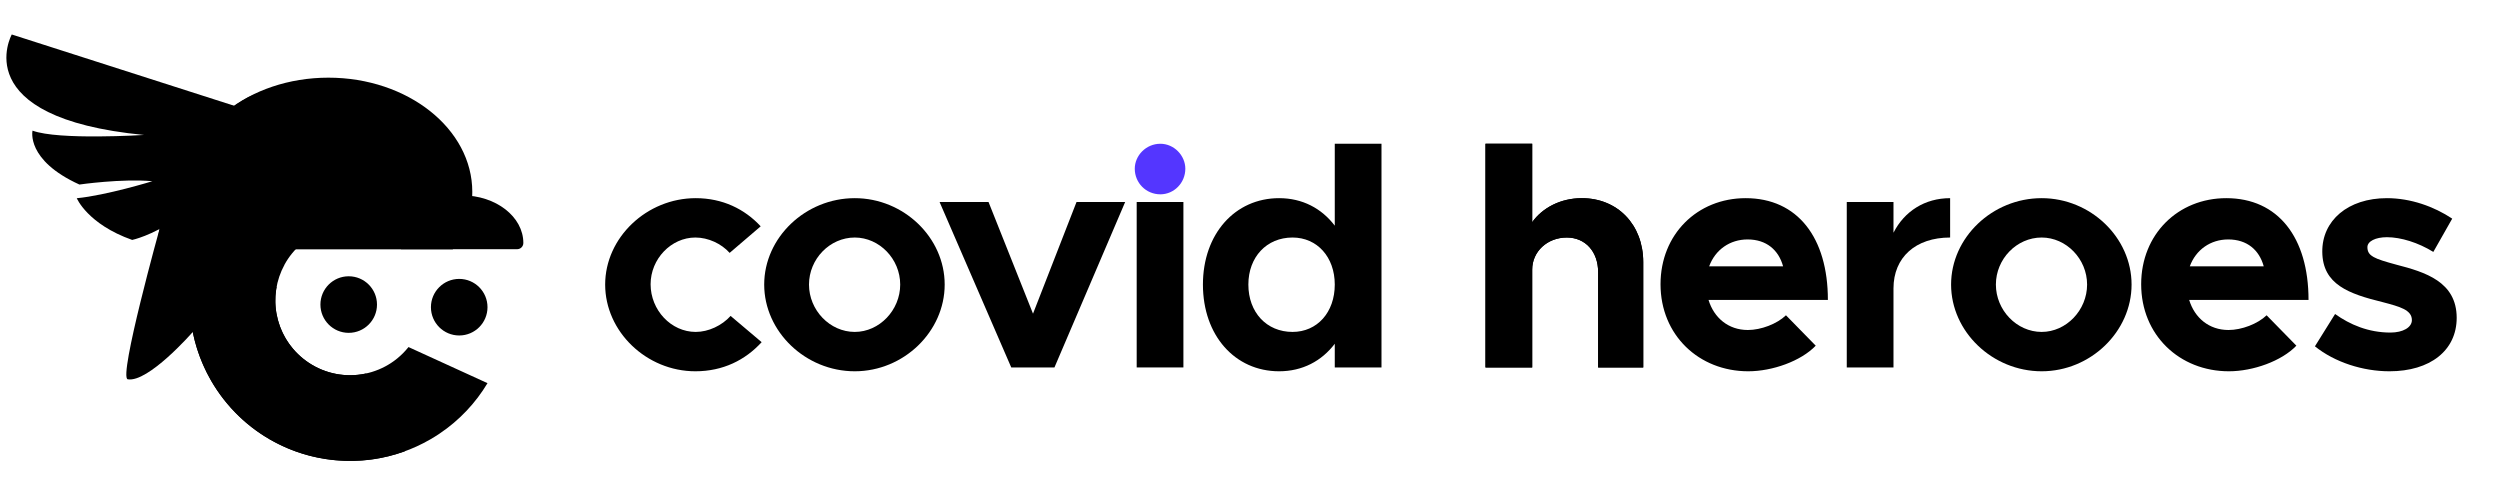
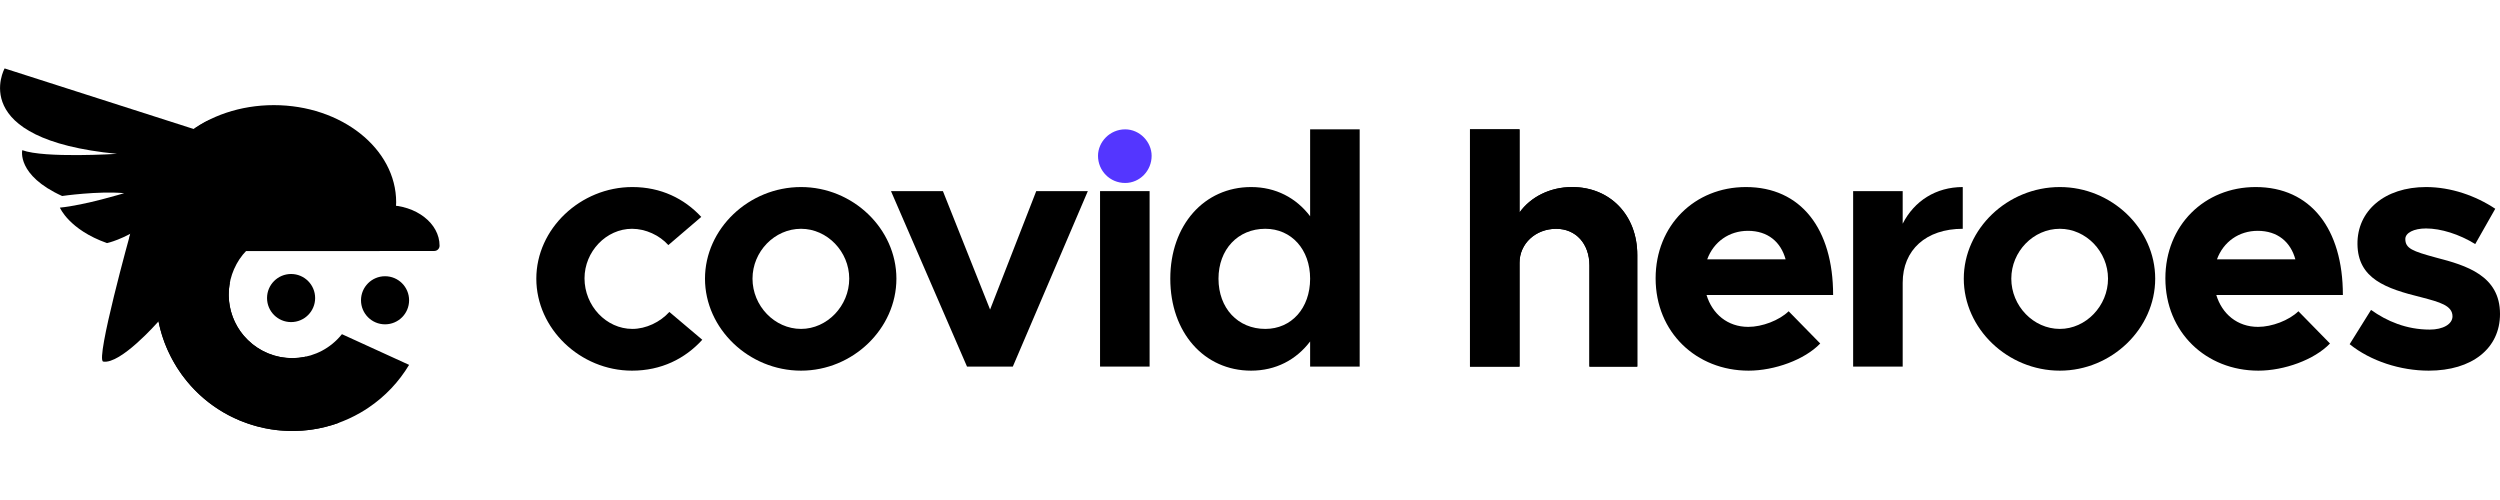
- <svg xmlns="http://www.w3.org/2000/svg" width="100%" height="100%" viewBox="0 0 2500 500" version="1.1" xml:space="preserve" style="fill-rule:evenodd;clip-rule:evenodd;stroke-linejoin:round;stroke-miterlimit:2;">
-   <g transform="matrix(1.15011,0,0,1.15011,-108.567,-614.878)">
-     <g transform="matrix(0.500708,0,0,0.500708,22.0595,423.905)">
-       <g transform="matrix(1.39594,0,0,1.39594,-334.233,-354.21)">
-         <path d="M540.368,870.217C540.368,870.217 528.918,883.622 500.153,883.622C487.316,883.622 516.482,802.564 516.482,802.564L540.368,870.217Z" style="fill:none;" />
-         <g transform="matrix(1,0,0,1.04986,0,-25.3646)">
-           <path d="M596.716,712.145C581.285,692.147 572.442,668.895 572.442,644.093C572.442,569.4 652.65,508.758 751.444,508.758C850.237,508.758 930.445,569.4 930.445,644.093C930.445,668.895 921.602,692.147 906.171,712.145L596.716,712.145Z" />
+ <svg xmlns="http://www.w3.org/2000/svg" width="100%" height="100%" viewBox="0 0 3000 600" version="1.1" xml:space="preserve" style="fill-rule:evenodd;clip-rule:evenodd;stroke-linejoin:round;stroke-miterlimit:1.414;">
+   <g id="covidheroes_logo_t" transform="matrix(1,0,0,1,1250,300)">
+     <g transform="matrix(1,0,0,1,-1250,-300)">
+       <g transform="matrix(0.587541,0,0,0.587541,-91.3489,-83.0054)">
+         <g>
+           <g transform="matrix(1.39594,0,0,1.39594,-334.233,-354.21)">
+             <path d="M540.368,870.217C540.368,870.217 528.918,883.622 500.153,883.622C487.316,883.622 516.482,802.564 516.482,802.564L540.368,870.217Z" style="fill:none;" />
+             <g transform="matrix(1,0,0,1.04986,0,-25.3646)">
+               <path d="M596.716,712.145C581.285,692.147 572.442,668.895 572.442,644.093C572.442,569.4 652.65,508.758 751.444,508.758C850.237,508.758 930.445,569.4 930.445,644.093C930.445,668.895 921.602,692.147 906.171,712.145L596.716,712.145Z" />
+             </g>
+             <g transform="matrix(1.46734,0,0,1.41504,-439.26,-285.569)">
+               <path d="M873.045,712.145C872.757,710.364 872.609,708.548 872.609,706.705C872.609,683.584 895.939,664.814 924.675,664.814C953.411,664.814 976.741,683.584 976.741,706.705C976.741,709.709 974.392,712.145 971.494,712.145L873.045,712.145Z" />
+             </g>
+             <path d="M542.171,694.182L619.842,693.536L705.688,700.206L692.043,708.833L581.503,826.491C581.503,826.491 527.188,888.319 501.829,883.978C489.93,881.94 542.171,694.182 542.171,694.182Z" />
+             <path d="M656.522,530.957C656.522,530.957 576.827,561.97 542.172,694.182C523.575,765.131 610.23,740.804 610.23,740.804L693.443,564.062L656.522,530.957Z" />
+           </g>
+           <g transform="matrix(1.31405,-0.126954,0.126954,1.31405,-470.375,96.2929)">
+             <path d="M465.539,185.55C465.539,185.55 394.455,288.665 625.892,333.823C625.892,333.823 513.467,330.06 480.539,314.066C480.539,314.066 467.838,351.829 535.105,390.572C535.105,390.572 591.083,387.919 631.067,395.446C631.067,395.446 568.974,408.146 529.931,408.146C529.931,408.146 540.75,443.426 597.198,469.769C597.198,469.769 623.07,466.946 657.88,447.66L651.764,473.062L712.225,473.062L786.878,323.863L465.539,185.55Z" />
+           </g>
+           <g transform="matrix(-0.404749,-0.701046,0.701046,-0.404749,547.072,1553.22)">
+             <path d="M439.079,886.764L439.001,886.624C415.094,843.562 400.16,794.844 396.731,743.002C396.223,735.403 395.972,727.817 395.972,720.253L395.972,720L395.973,719.691L395.973,719.681L395.973,719.672C396.054,632.504 428.624,552.883 482.216,492.274C501.566,470.318 523.876,450.665 548.84,433.998C600.563,399.339 662.19,378.335 728.545,376.16L728.843,376.15L728.914,376.148L728.916,376.148L728.926,376.147C732.528,376.032 736.125,375.974 739.717,375.972L740.241,375.972C841.772,376.042 933.072,420.189 996.023,490.297L843.944,598.015C829.24,585.471 812.245,575.536 793.677,568.931L793.623,569.012C758.948,556.692 719.887,556.175 682.852,570.324C600.211,601.898 558.75,694.626 590.324,777.268C590.51,777.756 590.699,778.242 590.89,778.727L439.079,886.764Z" />
+           </g>
+           <g transform="matrix(0.126826,-0.799501,0.799501,0.126826,82.8492,1243.31)">
+             <path d="M439.079,886.764L439.001,886.624C415.094,843.562 400.16,794.844 396.731,743.002C396.223,735.403 395.972,727.817 395.972,720.253L395.972,720L395.973,719.691L395.973,719.681L395.973,719.672C396.054,632.504 428.624,552.883 482.216,492.274C501.566,470.318 523.876,450.665 548.84,433.998C600.563,399.339 662.19,378.335 728.545,376.16L728.843,376.15L728.914,376.148L728.916,376.148L728.926,376.147C732.528,376.032 736.125,375.974 739.717,375.972L740.241,375.972C841.772,376.042 933.072,420.189 996.023,490.297L843.944,598.015C829.24,585.471 812.245,575.536 793.677,568.931L793.623,569.012C758.948,556.692 719.887,556.175 682.852,570.324C600.211,601.898 558.75,694.626 590.324,777.268C590.51,777.756 590.699,778.242 590.89,778.727L439.079,886.764Z" />
+           </g>
+           <g transform="matrix(1,0,0,1,-26.428,6.83413)">
+             <circle cx="776.428" cy="743.166" r="49.117" />
+           </g>
+           <g transform="matrix(1,0,0,1,165.473,11.4032)">
+             <circle cx="776.428" cy="743.166" r="49.117" />
+           </g>
        </g>
-         <g transform="matrix(1.46734,0,0,1.41504,-439.26,-285.569)">
-           <path d="M873.045,712.145C872.757,710.364 872.609,708.548 872.609,706.705C872.609,683.584 895.939,664.814 924.675,664.814C953.411,664.814 976.741,683.584 976.741,706.705C976.74,709.71 974.392,712.145 971.495,712.145L873.045,712.145Z" />
-         </g>
-         <path d="M542.171,694.182L619.842,693.536L705.688,700.206L692.043,708.833L581.503,826.491C581.503,826.491 527.188,888.319 501.829,883.978C489.93,881.94 542.171,694.182 542.171,694.182Z" />
-         <path d="M656.522,530.957C656.522,530.957 576.827,561.97 542.172,694.182C523.575,765.131 610.23,740.804 610.23,740.804L693.443,564.062L656.522,530.957Z" />
-       </g>
-       <g transform="matrix(1.31405,-0.126954,0.126954,1.31405,-470.375,96.2929)">
-         <path d="M465.539,185.55C465.539,185.55 394.455,288.665 625.892,333.823C625.892,333.823 513.467,330.06 480.539,314.066C480.539,314.066 467.838,351.829 535.105,390.572C535.105,390.572 591.083,387.919 631.067,395.446C631.067,395.446 568.974,408.146 529.931,408.146C529.931,408.146 540.75,443.426 597.198,469.769C597.198,469.769 623.07,466.946 657.88,447.66L651.764,473.062L712.225,473.062L786.878,323.863L465.539,185.55Z" />
-       </g>
-       <g transform="matrix(-0.404749,-0.701046,0.701046,-0.404749,547.072,1553.22)">
-         <path d="M439.079,886.764L439.001,886.624C415.094,843.562 400.16,794.844 396.731,743.002C396.223,735.403 395.972,727.817 395.972,720.253L395.972,720L395.973,719.691L395.973,719.672C396.054,632.504 428.624,552.883 482.216,492.274C501.566,470.318 523.876,450.665 548.84,433.998C600.563,399.339 662.19,378.335 728.545,376.16L728.843,376.15L728.914,376.148L728.916,376.148L728.926,376.147C732.528,376.032 736.125,375.974 739.717,375.972L740.241,375.972C841.772,376.042 933.072,420.189 996.023,490.297L843.944,598.015C829.24,585.471 812.245,575.536 793.677,568.931L793.623,569.012C758.948,556.692 719.887,556.175 682.852,570.324C600.211,601.898 558.75,694.626 590.324,777.268C590.51,777.756 590.699,778.242 590.89,778.727L439.079,886.764Z" />
-       </g>
-       <g transform="matrix(0.126826,-0.799501,0.799501,0.126826,82.8492,1243.31)">
-         <path d="M439.079,886.764L439.001,886.624C415.094,843.562 400.16,794.844 396.731,743.002C396.223,735.403 395.972,727.817 395.972,720.253L395.972,720L395.973,719.691L395.973,719.672C396.054,632.504 428.624,552.883 482.216,492.274C501.566,470.318 523.876,450.665 548.84,433.998C600.563,399.339 662.19,378.335 728.545,376.16L728.843,376.15L728.914,376.148L728.916,376.148L728.926,376.147C732.528,376.032 736.125,375.974 739.717,375.972L740.241,375.972C841.772,376.042 933.072,420.189 996.023,490.297L843.944,598.015C829.24,585.471 812.245,575.536 793.677,568.931L793.623,569.012C758.948,556.692 719.887,556.175 682.852,570.324C600.211,601.898 558.75,694.626 590.324,777.268C590.51,777.756 590.699,778.242 590.89,778.727L439.079,886.764Z" />
-       </g>
-       <g transform="matrix(1,0,0,1,-26.428,6.83413)">
-         <circle cx="776.428" cy="743.166" r="49.117" />
-       </g>
-       <g transform="matrix(1,0,0,1,165.473,11.4032)">
-         <circle cx="776.428" cy="743.166" r="49.117" />
-       </g>
-     </g>
-     <g transform="matrix(1,0,0,1,-515.142,-10.9965)">
-       <g transform="matrix(278.235,0,0,278.235,1125.98,865.106)">
-         <path d="M0.317,0.012C0.403,0.012 0.473,-0.023 0.524,-0.079L0.427,-0.161C0.4,-0.131 0.358,-0.111 0.318,-0.111C0.241,-0.111 0.177,-0.179 0.177,-0.26C0.177,-0.339 0.241,-0.406 0.317,-0.406C0.357,-0.406 0.398,-0.387 0.424,-0.358L0.521,-0.441C0.471,-0.495 0.402,-0.529 0.318,-0.529C0.165,-0.529 0.035,-0.406 0.035,-0.259C0.035,-0.112 0.164,0.012 0.317,0.012Z" style="fill-rule:nonzero;" />
-       </g>
-       <g transform="matrix(278.235,0,0,278.235,1264.26,865.106)">
-         <path d="M0.318,0.012C0.471,0.012 0.599,-0.112 0.599,-0.259C0.599,-0.406 0.471,-0.529 0.318,-0.529C0.164,-0.529 0.035,-0.406 0.035,-0.259C0.035,-0.112 0.164,0.012 0.318,0.012ZM0.318,-0.111C0.24,-0.111 0.175,-0.179 0.175,-0.259C0.175,-0.339 0.24,-0.406 0.318,-0.406C0.395,-0.406 0.46,-0.339 0.46,-0.259C0.46,-0.179 0.395,-0.111 0.318,-0.111Z" style="fill-rule:nonzero;" />
-       </g>
-       <g transform="matrix(278.235,0,0,278.235,1422.86,865.106)">
-         <path d="M0.237,0L0.372,0L0.593,-0.517L0.441,-0.517L0.305,-0.168L0.166,-0.517L0.013,-0.517L0.237,0Z" style="fill-rule:nonzero;" />
-       </g>
-       <g transform="matrix(278.235,0,0,278.235,1580.34,878.183)">
-         <path d="M0.137,-0.588C0.18,-0.588 0.215,-0.624 0.215,-0.668C0.215,-0.709 0.18,-0.746 0.137,-0.746C0.092,-0.746 0.057,-0.709 0.057,-0.668C0.057,-0.624 0.092,-0.588 0.137,-0.588Z" style="fill:rgb(84,54,255);" />
-       </g>
-       <g transform="matrix(278.235,0,0,278.235,1580.34,865.106)">
-         <rect x="0.063" y="-0.517" width="0.146" height="0.517" />
-       </g>
-       <g transform="matrix(278.235,0,0,278.235,1644.89,865.106)">
-         <path d="M0.45,-0.699L0.45,-0.443C0.409,-0.497 0.349,-0.529 0.276,-0.529C0.138,-0.529 0.038,-0.417 0.038,-0.259C0.038,-0.1 0.138,0.012 0.276,0.012C0.349,0.012 0.409,-0.02 0.45,-0.074L0.45,0L0.596,0L0.596,-0.699L0.45,-0.699ZM0.318,-0.111C0.237,-0.111 0.18,-0.172 0.18,-0.259C0.18,-0.345 0.237,-0.406 0.318,-0.406C0.395,-0.406 0.45,-0.345 0.45,-0.259C0.45,-0.172 0.395,-0.111 0.318,-0.111Z" style="fill-rule:nonzero;" />
-       </g>
-       <g transform="matrix(278.235,0,0,278.235,1883.89,865.106)">
-         <path d="M0.363,-0.529C0.297,-0.529 0.24,-0.499 0.208,-0.454L0.208,-0.699L0.062,-0.699L0.062,0L0.208,0L0.208,-0.306C0.208,-0.362 0.255,-0.406 0.316,-0.406C0.374,-0.406 0.414,-0.362 0.414,-0.298L0.414,0L0.555,0L0.555,-0.329C0.555,-0.446 0.475,-0.529 0.363,-0.529Z" style="fill-rule:nonzero;" />
-       </g>
-       <g transform="matrix(278.235,0,0,278.235,1883.89,865.106)">
-         <path d="M0.363,-0.529C0.297,-0.529 0.24,-0.499 0.208,-0.454L0.208,-0.699L0.062,-0.699L0.062,0L0.208,0L0.208,-0.306C0.208,-0.362 0.255,-0.406 0.316,-0.406C0.374,-0.406 0.414,-0.362 0.414,-0.298L0.414,0L0.555,0L0.555,-0.329C0.555,-0.446 0.475,-0.529 0.363,-0.529Z" style="fill-rule:nonzero;" />
-       </g>
-       <g transform="matrix(278.235,0,0,278.235,2043.6,865.106)">
-         <path d="M0.308,-0.117C0.247,-0.117 0.202,-0.155 0.185,-0.211L0.558,-0.211C0.558,-0.406 0.463,-0.529 0.301,-0.529C0.15,-0.529 0.035,-0.416 0.035,-0.26C0.035,-0.101 0.155,0.012 0.309,0.012C0.385,0.012 0.474,-0.02 0.52,-0.068L0.427,-0.163C0.399,-0.136 0.349,-0.117 0.308,-0.117ZM0.307,-0.4C0.366,-0.4 0.404,-0.367 0.418,-0.316L0.187,-0.316C0.206,-0.368 0.252,-0.4 0.307,-0.4Z" style="fill-rule:nonzero;" />
-       </g>
-       <g transform="matrix(278.235,0,0,278.235,2197.46,865.106)">
-         <path d="M0.21,-0.421L0.21,-0.517L0.064,-0.517L0.064,0L0.21,0L0.21,-0.247C0.21,-0.344 0.279,-0.406 0.387,-0.406L0.387,-0.529C0.308,-0.529 0.244,-0.488 0.21,-0.421Z" style="fill-rule:nonzero;" />
-       </g>
-       <g transform="matrix(278.235,0,0,278.235,2296.24,865.106)">
-         <path d="M0.318,0.012C0.471,0.012 0.599,-0.112 0.599,-0.259C0.599,-0.406 0.471,-0.529 0.318,-0.529C0.164,-0.529 0.035,-0.406 0.035,-0.259C0.035,-0.112 0.164,0.012 0.318,0.012ZM0.318,-0.111C0.24,-0.111 0.175,-0.179 0.175,-0.259C0.175,-0.339 0.24,-0.406 0.318,-0.406C0.395,-0.406 0.46,-0.339 0.46,-0.259C0.46,-0.179 0.395,-0.111 0.318,-0.111Z" style="fill-rule:nonzero;" />
-       </g>
-       <g transform="matrix(278.235,0,0,278.235,2461.51,865.106)">
-         <path d="M0.308,-0.117C0.247,-0.117 0.202,-0.155 0.185,-0.211L0.558,-0.211C0.558,-0.406 0.463,-0.529 0.301,-0.529C0.15,-0.529 0.035,-0.416 0.035,-0.26C0.035,-0.101 0.155,0.012 0.309,0.012C0.385,0.012 0.474,-0.02 0.52,-0.068L0.427,-0.163C0.399,-0.136 0.349,-0.117 0.308,-0.117ZM0.307,-0.4C0.366,-0.4 0.404,-0.367 0.418,-0.316L0.187,-0.316C0.206,-0.368 0.252,-0.4 0.307,-0.4Z" style="fill-rule:nonzero;" />
-       </g>
-       <g transform="matrix(278.235,0,0,278.235,2615.37,865.106)">
-         <path d="M0.258,0.012C0.385,0.012 0.468,-0.053 0.468,-0.155C0.468,-0.268 0.369,-0.298 0.28,-0.321C0.21,-0.34 0.189,-0.348 0.189,-0.376C0.189,-0.394 0.214,-0.407 0.25,-0.407C0.294,-0.407 0.348,-0.39 0.395,-0.361L0.454,-0.465C0.397,-0.503 0.324,-0.529 0.25,-0.529C0.128,-0.529 0.047,-0.459 0.048,-0.361C0.049,-0.259 0.131,-0.23 0.237,-0.204C0.29,-0.19 0.328,-0.18 0.328,-0.148C0.328,-0.125 0.3,-0.109 0.261,-0.109C0.192,-0.109 0.134,-0.134 0.088,-0.167L0.025,-0.066C0.087,-0.016 0.175,0.012 0.258,0.012Z" style="fill-rule:nonzero;" />
      </g>
    </g>
  </g>
+   <g transform="matrix(1.46374,0,0,1.46374,-1018.81,-826.392)">
+     <g transform="matrix(278.235,0,0,278.235,1125.98,865.106)">
+       <path d="M0.317,0.012C0.403,0.012 0.473,-0.023 0.524,-0.079L0.427,-0.161C0.4,-0.131 0.358,-0.111 0.318,-0.111C0.241,-0.111 0.177,-0.179 0.177,-0.26C0.177,-0.339 0.241,-0.406 0.317,-0.406C0.357,-0.406 0.398,-0.387 0.424,-0.358L0.521,-0.441C0.471,-0.495 0.402,-0.529 0.318,-0.529C0.165,-0.529 0.035,-0.406 0.035,-0.259C0.035,-0.112 0.164,0.012 0.317,0.012Z" style="fill-rule:nonzero;" />
+     </g>
+     <g transform="matrix(278.235,0,0,278.235,1264.26,865.106)">
+       <path d="M0.318,0.012C0.471,0.012 0.599,-0.112 0.599,-0.259C0.599,-0.406 0.471,-0.529 0.318,-0.529C0.164,-0.529 0.035,-0.406 0.035,-0.259C0.035,-0.112 0.164,0.012 0.318,0.012ZM0.318,-0.111C0.24,-0.111 0.175,-0.179 0.175,-0.259C0.175,-0.339 0.24,-0.406 0.318,-0.406C0.395,-0.406 0.46,-0.339 0.46,-0.259C0.46,-0.179 0.395,-0.111 0.318,-0.111Z" style="fill-rule:nonzero;" />
+     </g>
+     <g transform="matrix(278.235,0,0,278.235,1422.86,865.106)">
+       <path d="M0.237,0L0.372,0L0.593,-0.517L0.441,-0.517L0.305,-0.168L0.166,-0.517L0.013,-0.517L0.237,0Z" style="fill-rule:nonzero;" />
+     </g>
+     <g transform="matrix(278.235,0,0,278.235,1580.34,878.183)">
+       <path d="M0.137,-0.588C0.18,-0.588 0.215,-0.624 0.215,-0.668C0.215,-0.709 0.18,-0.746 0.137,-0.746C0.092,-0.746 0.057,-0.709 0.057,-0.668C0.057,-0.624 0.092,-0.588 0.137,-0.588Z" style="fill:rgb(84,54,255);" />
+     </g>
+     <g transform="matrix(278.235,0,0,278.235,1580.34,865.106)">
+       <rect x="0.063" y="-0.517" width="0.146" height="0.517" />
+     </g>
+     <g transform="matrix(278.235,0,0,278.235,1644.89,865.106)">
+       <path d="M0.45,-0.699L0.45,-0.443C0.409,-0.497 0.349,-0.529 0.276,-0.529C0.138,-0.529 0.038,-0.417 0.038,-0.259C0.038,-0.1 0.138,0.012 0.276,0.012C0.349,0.012 0.409,-0.02 0.45,-0.074L0.45,0L0.596,0L0.596,-0.699L0.45,-0.699ZM0.318,-0.111C0.237,-0.111 0.18,-0.172 0.18,-0.259C0.18,-0.345 0.237,-0.406 0.318,-0.406C0.395,-0.406 0.45,-0.345 0.45,-0.259C0.45,-0.172 0.395,-0.111 0.318,-0.111Z" style="fill-rule:nonzero;" />
+     </g>
+     <g transform="matrix(278.235,0,0,278.235,1883.89,865.106)">
+       <path d="M0.363,-0.529C0.297,-0.529 0.24,-0.499 0.208,-0.454L0.208,-0.699L0.062,-0.699L0.062,0L0.208,0L0.208,-0.306C0.208,-0.362 0.255,-0.406 0.316,-0.406C0.374,-0.406 0.414,-0.362 0.414,-0.298L0.414,0L0.555,0L0.555,-0.329C0.555,-0.446 0.475,-0.529 0.363,-0.529Z" style="fill-rule:nonzero;" />
+     </g>
+     <g transform="matrix(278.235,0,0,278.235,1883.89,865.106)">
+       <path d="M0.363,-0.529C0.297,-0.529 0.24,-0.499 0.208,-0.454L0.208,-0.699L0.062,-0.699L0.062,0L0.208,0L0.208,-0.306C0.208,-0.362 0.255,-0.406 0.316,-0.406C0.374,-0.406 0.414,-0.362 0.414,-0.298L0.414,0L0.555,0L0.555,-0.329C0.555,-0.446 0.475,-0.529 0.363,-0.529Z" style="fill-rule:nonzero;" />
+     </g>
+     <g transform="matrix(278.235,0,0,278.235,2043.6,865.106)">
+       <path d="M0.308,-0.117C0.247,-0.117 0.202,-0.155 0.185,-0.211L0.558,-0.211C0.558,-0.406 0.463,-0.529 0.301,-0.529C0.15,-0.529 0.035,-0.416 0.035,-0.26C0.035,-0.101 0.155,0.012 0.309,0.012C0.385,0.012 0.474,-0.02 0.52,-0.068L0.427,-0.163C0.399,-0.136 0.349,-0.117 0.308,-0.117ZM0.307,-0.4C0.366,-0.4 0.404,-0.367 0.418,-0.316L0.187,-0.316C0.206,-0.368 0.252,-0.4 0.307,-0.4Z" style="fill-rule:nonzero;" />
+     </g>
+     <g transform="matrix(278.235,0,0,278.235,2197.46,865.106)">
+       <path d="M0.21,-0.421L0.21,-0.517L0.064,-0.517L0.064,0L0.21,0L0.21,-0.247C0.21,-0.344 0.279,-0.406 0.387,-0.406L0.387,-0.529C0.308,-0.529 0.244,-0.488 0.21,-0.421Z" style="fill-rule:nonzero;" />
+     </g>
+     <g transform="matrix(278.235,0,0,278.235,2296.24,865.106)">
+       <path d="M0.318,0.012C0.471,0.012 0.599,-0.112 0.599,-0.259C0.599,-0.406 0.471,-0.529 0.318,-0.529C0.164,-0.529 0.035,-0.406 0.035,-0.259C0.035,-0.112 0.164,0.012 0.318,0.012ZM0.318,-0.111C0.24,-0.111 0.175,-0.179 0.175,-0.259C0.175,-0.339 0.24,-0.406 0.318,-0.406C0.395,-0.406 0.46,-0.339 0.46,-0.259C0.46,-0.179 0.395,-0.111 0.318,-0.111Z" style="fill-rule:nonzero;" />
+     </g>
+     <g transform="matrix(278.235,0,0,278.235,2461.51,865.106)">
+       <path d="M0.308,-0.117C0.247,-0.117 0.202,-0.155 0.185,-0.211L0.558,-0.211C0.558,-0.406 0.463,-0.529 0.301,-0.529C0.15,-0.529 0.035,-0.416 0.035,-0.26C0.035,-0.101 0.155,0.012 0.309,0.012C0.385,0.012 0.474,-0.02 0.52,-0.068L0.427,-0.163C0.399,-0.136 0.349,-0.117 0.308,-0.117ZM0.307,-0.4C0.366,-0.4 0.404,-0.367 0.418,-0.316L0.187,-0.316C0.206,-0.368 0.252,-0.4 0.307,-0.4Z" style="fill-rule:nonzero;" />
+     </g>
+     <g transform="matrix(278.235,0,0,278.235,2615.37,865.106)">
+       <path d="M0.258,0.012C0.385,0.012 0.468,-0.053 0.468,-0.155C0.468,-0.268 0.369,-0.298 0.28,-0.321C0.21,-0.34 0.189,-0.348 0.189,-0.376C0.189,-0.394 0.214,-0.407 0.25,-0.407C0.294,-0.407 0.348,-0.39 0.395,-0.361L0.454,-0.465C0.397,-0.503 0.324,-0.529 0.25,-0.529C0.128,-0.529 0.047,-0.459 0.048,-0.361C0.049,-0.259 0.131,-0.23 0.237,-0.204C0.29,-0.19 0.328,-0.18 0.328,-0.148C0.328,-0.125 0.3,-0.109 0.261,-0.109C0.192,-0.109 0.134,-0.134 0.088,-0.167L0.025,-0.066C0.087,-0.016 0.175,0.012 0.258,0.012Z" style="fill-rule:nonzero;" />
+     </g>
+   </g>
</svg>
